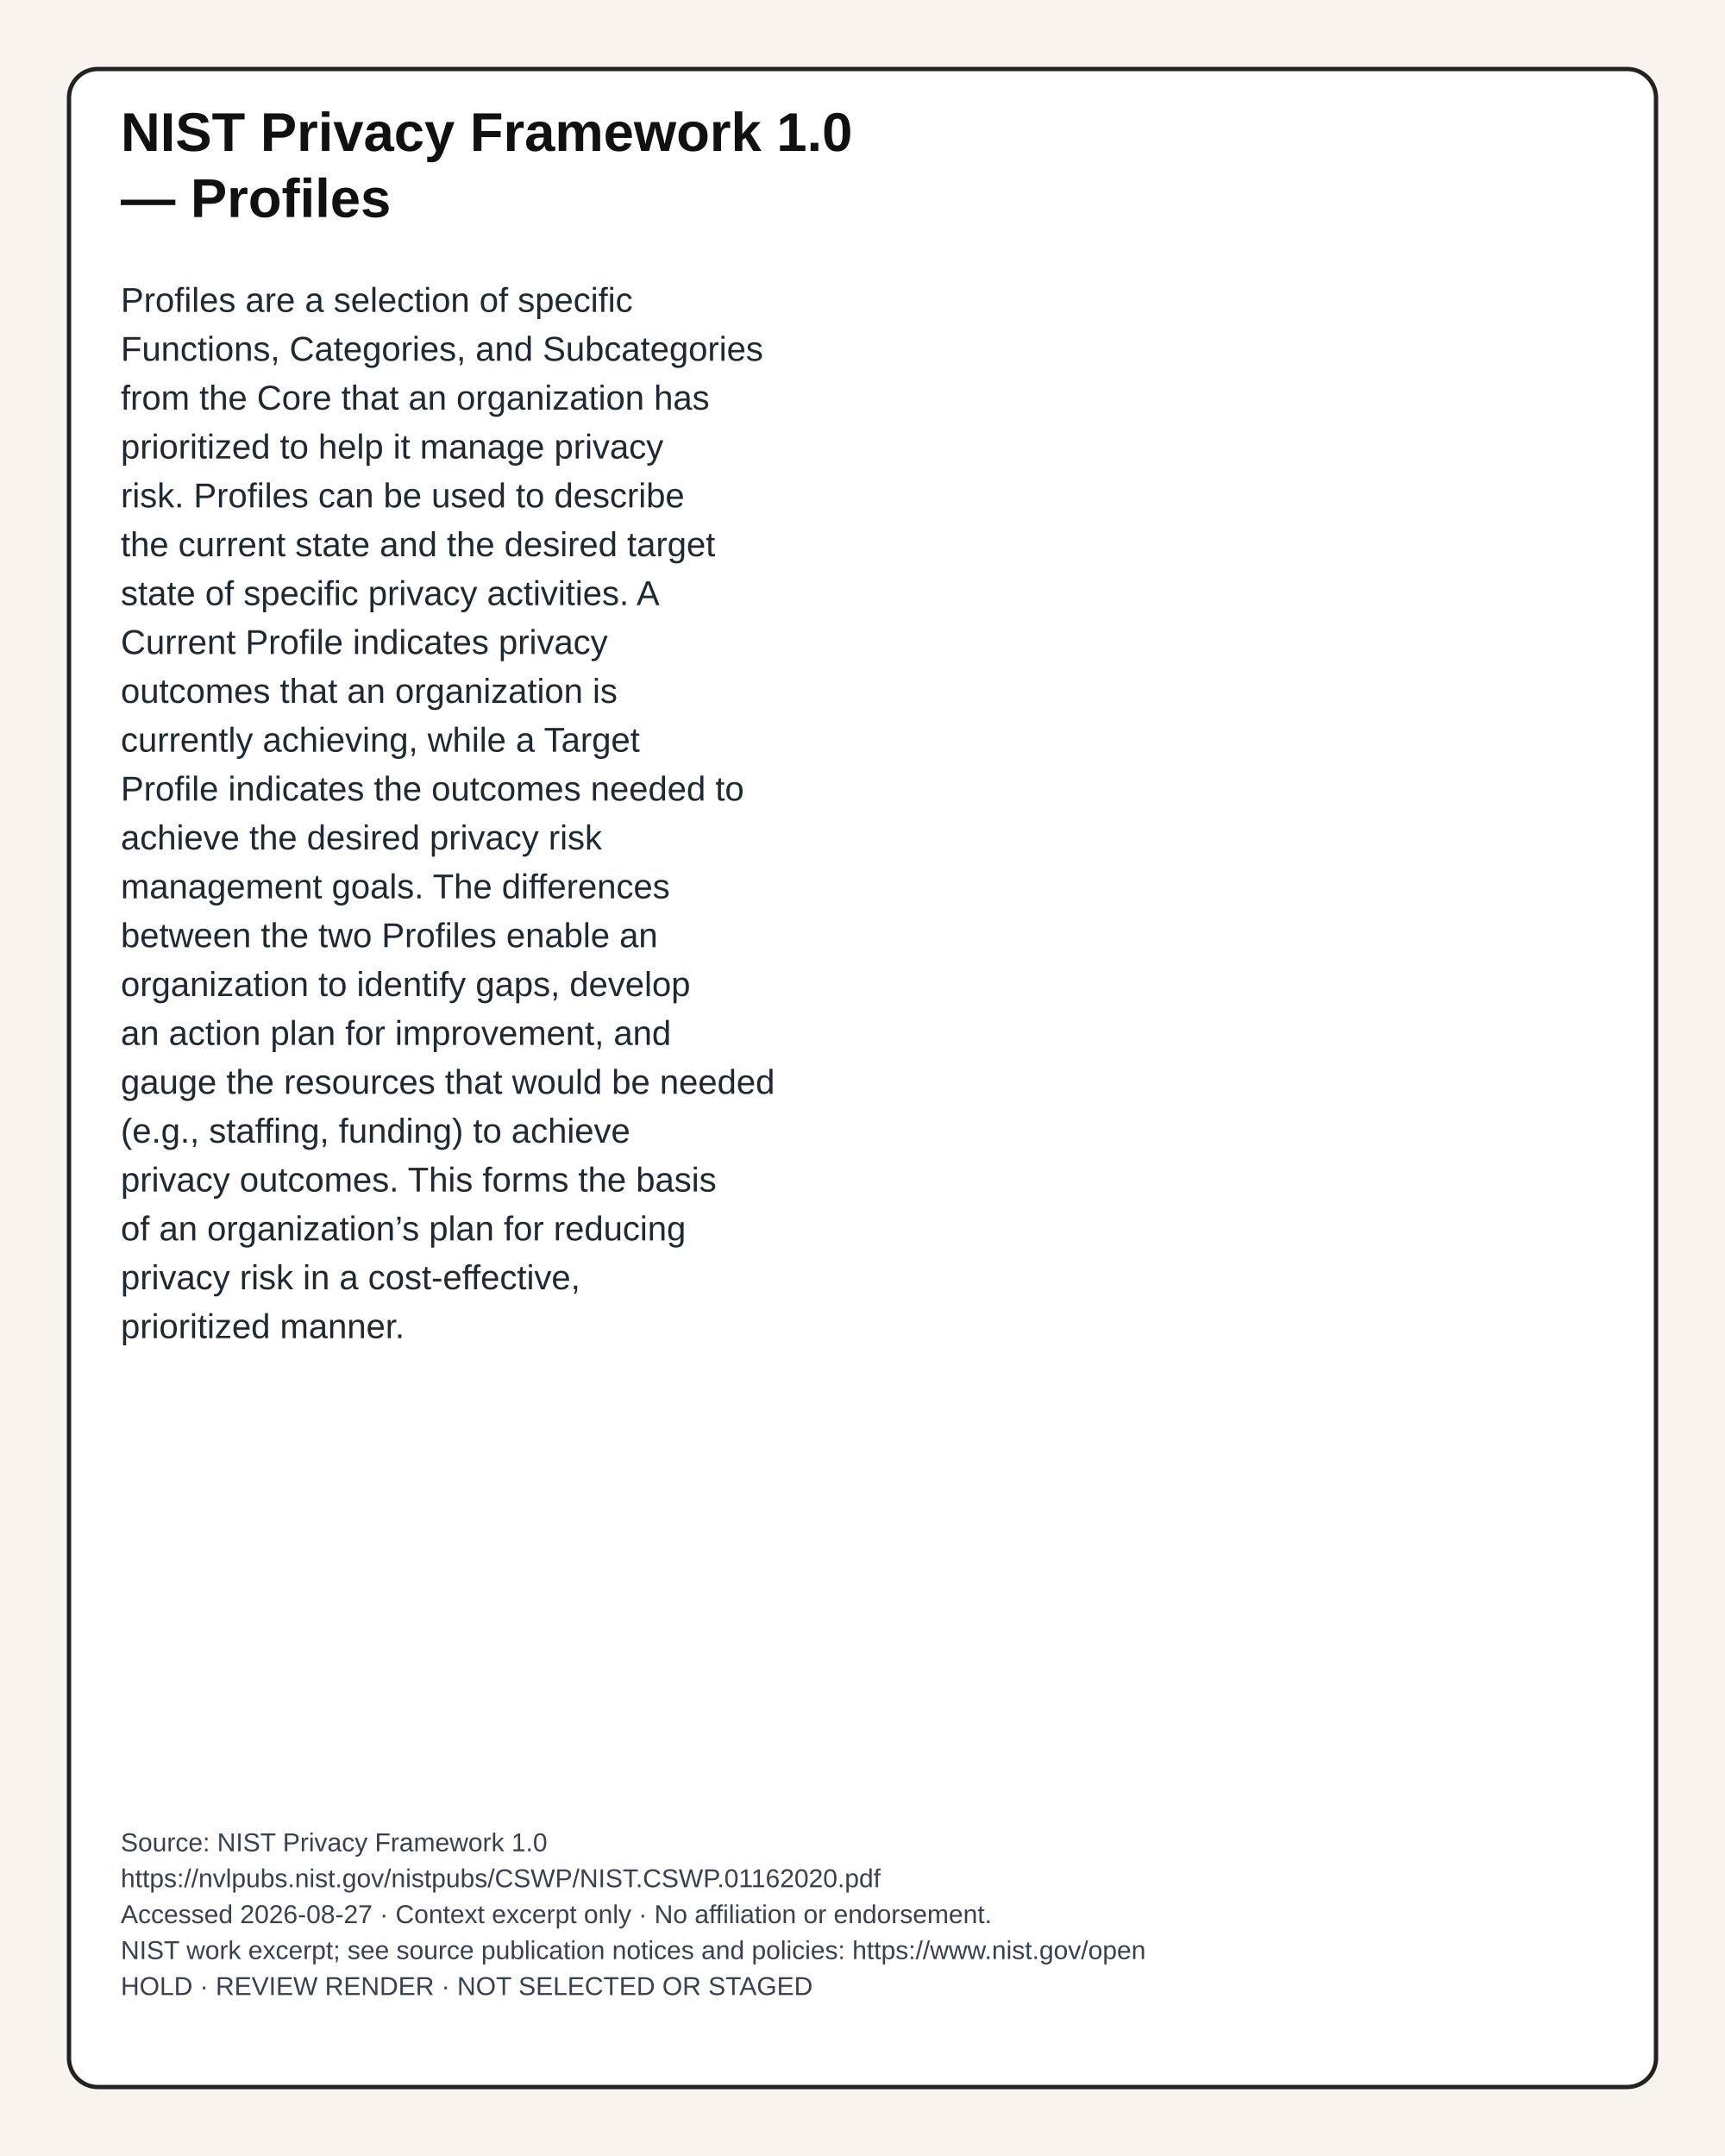
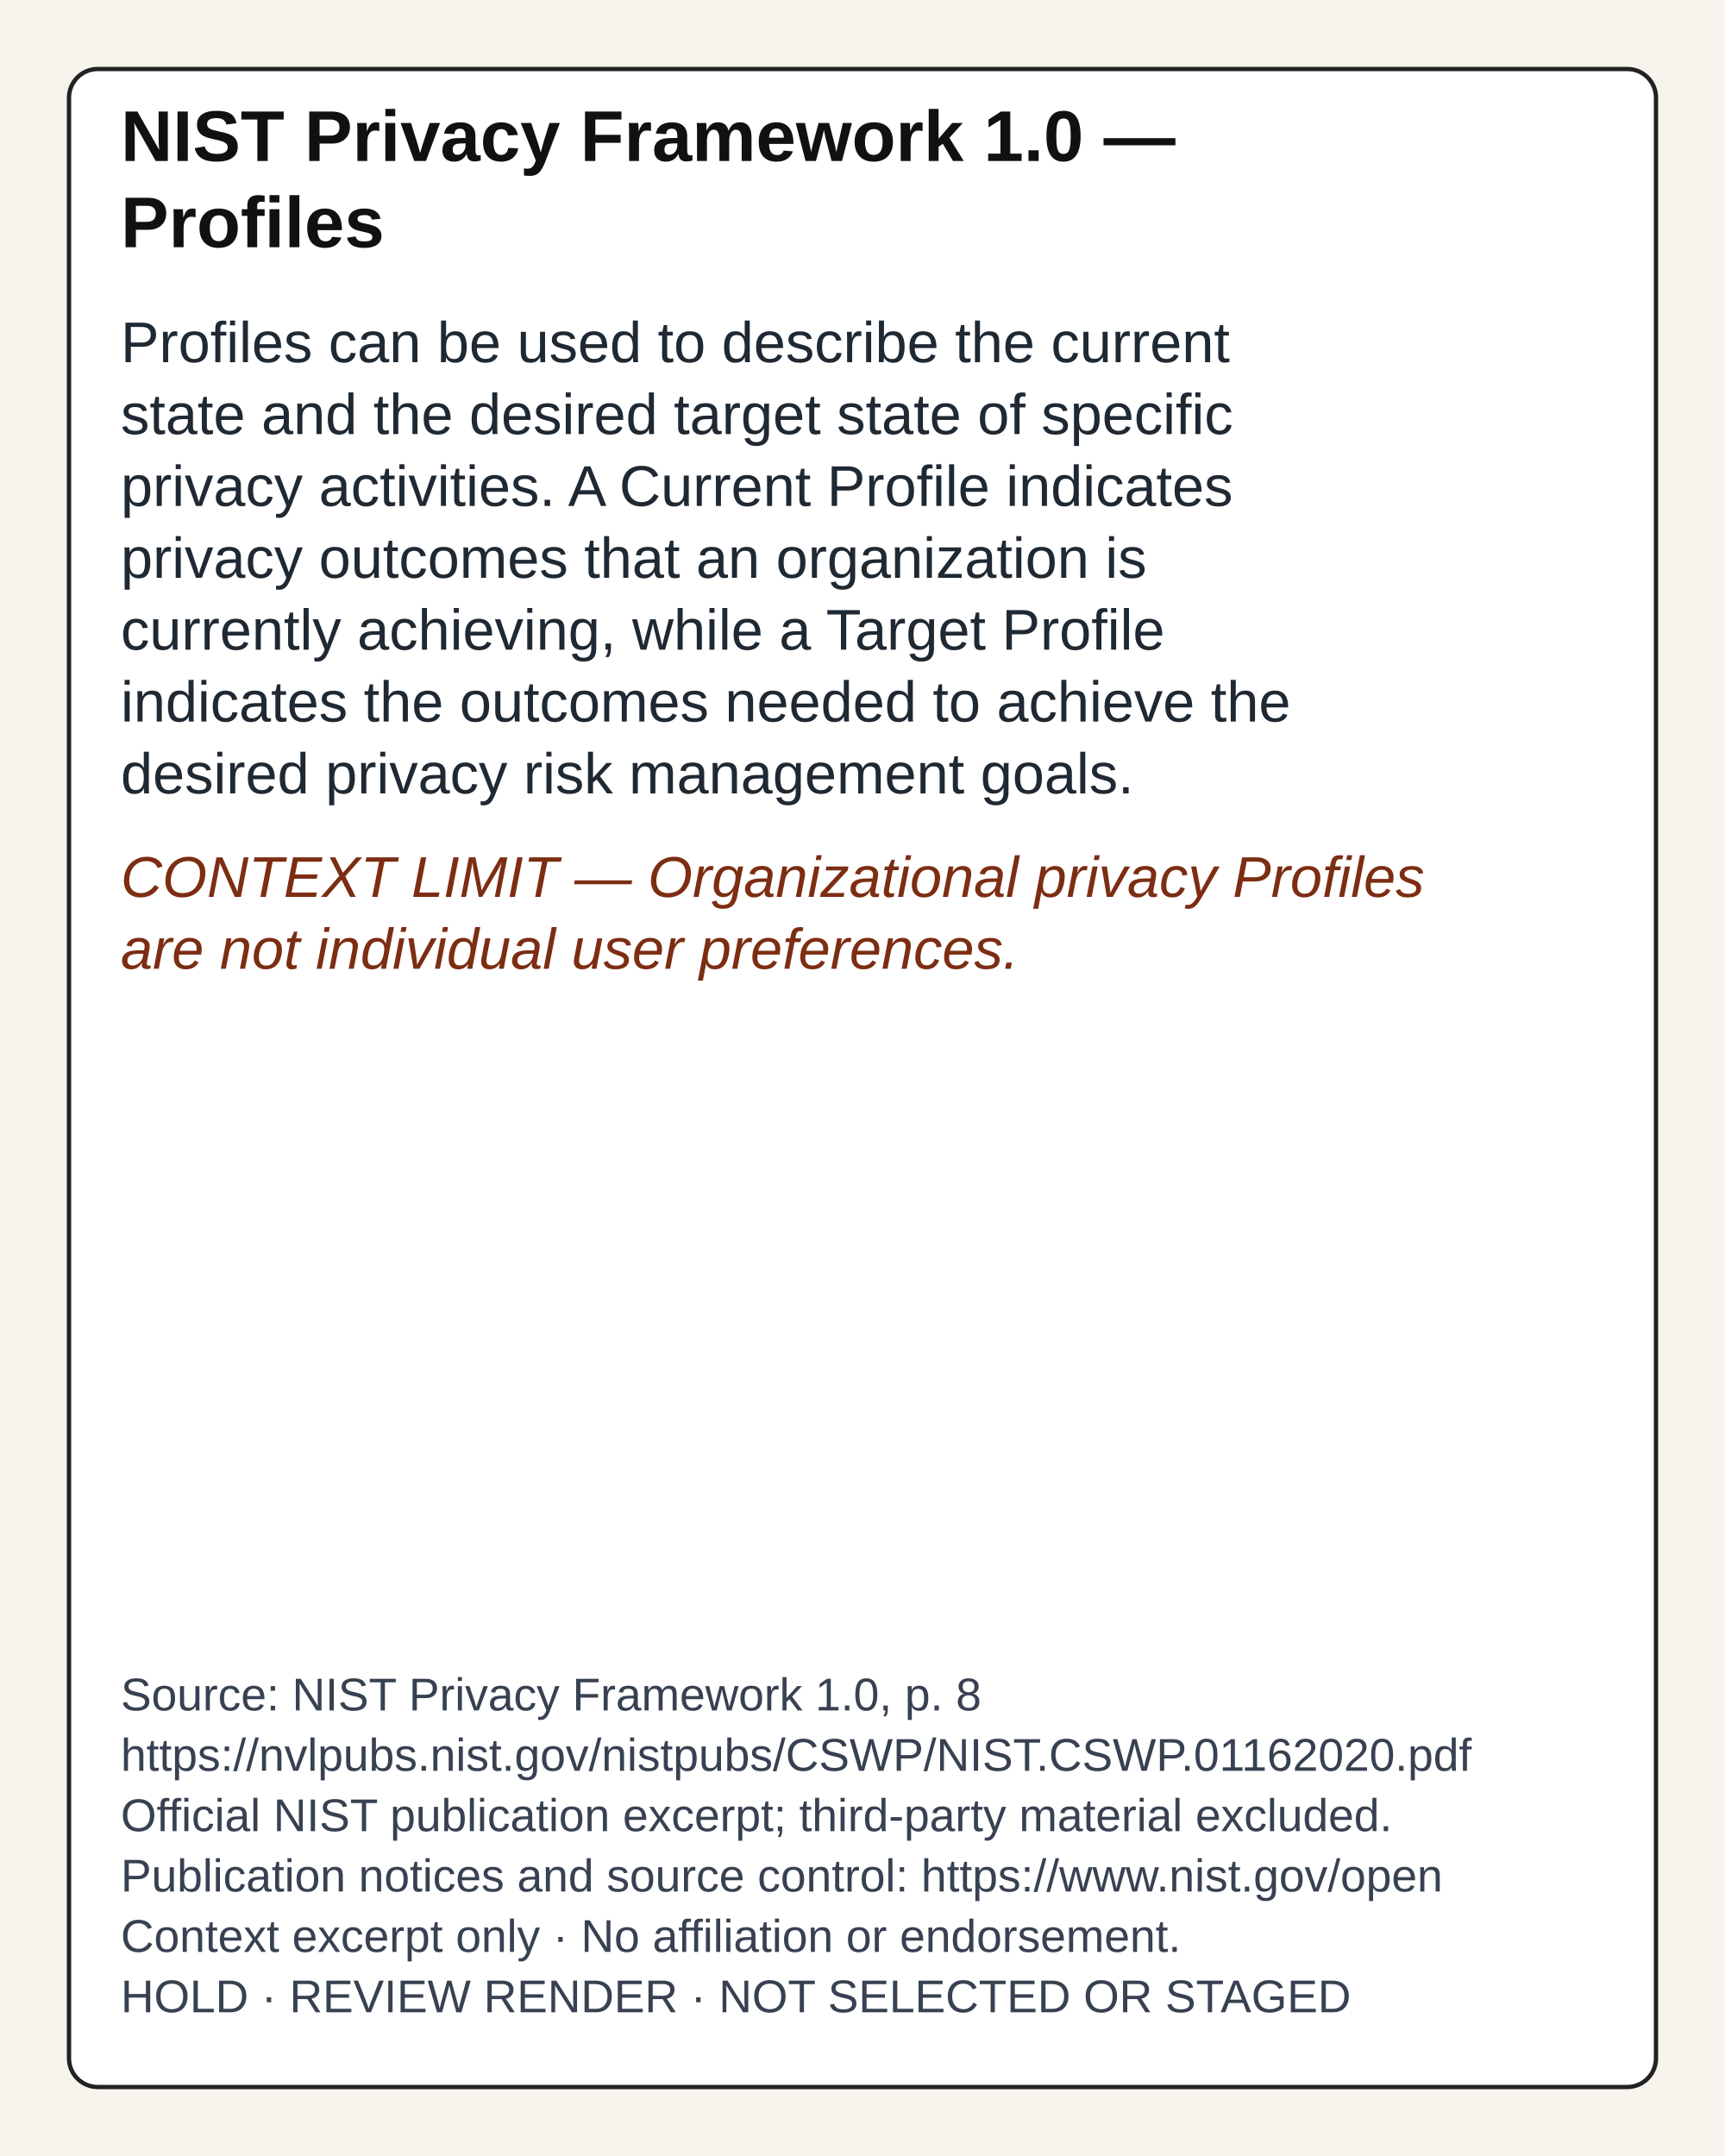
<svg xmlns="http://www.w3.org/2000/svg" width="1200" height="1500" viewBox="0 0 1200 1500" role="img" aria-labelledby="title desc">
  <rect width="1200" height="1500" fill="#f7f4ed" />
  <rect x="48" y="48" width="1104" height="1404" rx="20" fill="#fff" stroke="#222" stroke-width="3" />
-   <style>.head{font:700 38px Arial,sans-serif;fill:#111}.body{font:24px Arial,sans-serif;fill:#1f2933}.gap{font:italic 20px Arial,sans-serif;fill:#7c2d12}.foot{font:18px Arial,sans-serif;fill:#374151}</style>
-   <text x="84" y="105" class="head">NIST Privacy Framework 1.0</text>
-   <text x="84" y="151" class="head">— Profiles</text>
-   <text x="84" y="217" class="body">Profiles are a selection of specific</text>
-   <text x="84" y="251" class="body">Functions, Categories, and Subcategories</text>
-   <text x="84" y="285" class="body">from the Core that an organization has</text>
-   <text x="84" y="319" class="body">prioritized to help it manage privacy</text>
-   <text x="84" y="353" class="body">risk. Profiles can be used to describe</text>
-   <text x="84" y="387" class="body">the current state and the desired target</text>
-   <text x="84" y="421" class="body">state of specific privacy activities. A</text>
-   <text x="84" y="455" class="body">Current Profile indicates privacy</text>
-   <text x="84" y="489" class="body">outcomes that an organization is</text>
-   <text x="84" y="523" class="body">currently achieving, while a Target</text>
-   <text x="84" y="557" class="body">Profile indicates the outcomes needed to</text>
-   <text x="84" y="591" class="body">achieve the desired privacy risk</text>
-   <text x="84" y="625" class="body">management goals. The differences</text>
-   <text x="84" y="659" class="body">between the two Profiles enable an</text>
-   <text x="84" y="693" class="body">organization to identify gaps, develop</text>
-   <text x="84" y="727" class="body">an action plan for improvement, and</text>
-   <text x="84" y="761" class="body">gauge the resources that would be needed</text>
-   <text x="84" y="795" class="body">(e.g., staffing, funding) to achieve</text>
-   <text x="84" y="829" class="body">privacy outcomes. This forms the basis</text>
-   <text x="84" y="863" class="body">of an organization’s plan for reducing</text>
-   <text x="84" y="897" class="body">privacy risk in a cost-effective,</text>
-   <text x="84" y="931" class="body">prioritized manner.</text>
-   <text x="84" y="1288" class="foot">Source: NIST Privacy Framework 1.0</text>
-   <text x="84" y="1313" class="foot">https://nvlpubs.nist.gov/nistpubs/CSWP/NIST.CSWP.01162020.pdf</text>
-   <text x="84" y="1338" class="foot">Accessed 2026-08-27 · Context excerpt only · No affiliation or endorsement.</text>
-   <text x="84" y="1363" class="foot">NIST work excerpt; see source publication notices and policies: https://www.nist.gov/open</text>
-   <text x="84" y="1388" class="foot">HOLD · REVIEW RENDER · NOT SELECTED OR STAGED</text>
+   <style>.head{font:700 50px Arial,sans-serif;fill:#111}.body{font:40px Arial,sans-serif;fill:#1f2933}.note{font:italic 40px Arial,sans-serif;fill:#7c2d12}.foot{font:32px Arial,sans-serif;fill:#374151}</style>
+   <text x="84" y="112" class="head">NIST Privacy Framework 1.0 —</text>
+   <text x="84" y="172" class="head">Profiles</text>
+   <text x="84" y="252" class="body">Profiles can be used to describe the current</text>
+   <text x="84" y="302" class="body">state and the desired target state of specific</text>
+   <text x="84" y="352" class="body">privacy activities. A Current Profile indicates</text>
+   <text x="84" y="402" class="body">privacy outcomes that an organization is</text>
+   <text x="84" y="452" class="body">currently achieving, while a Target Profile</text>
+   <text x="84" y="502" class="body">indicates the outcomes needed to achieve the</text>
+   <text x="84" y="552" class="body">desired privacy risk management goals.</text>
+   <text x="84" y="624" class="note">CONTEXT LIMIT — Organizational privacy Profiles</text>
+   <text x="84" y="674" class="note">are not individual user preferences.</text>
+   <text x="84" y="1190" class="foot">Source: NIST Privacy Framework 1.0, p. 8</text>
+   <text x="84" y="1232" class="foot">https://nvlpubs.nist.gov/nistpubs/CSWP/NIST.CSWP.01162020.pdf</text>
+   <text x="84" y="1274" class="foot">Official NIST publication excerpt; third-party material excluded.</text>
+   <text x="84" y="1316" class="foot">Publication notices and source control: https://www.nist.gov/open</text>
+   <text x="84" y="1358" class="foot">Context excerpt only · No affiliation or endorsement.</text>
+   <text x="84" y="1400" class="foot">HOLD · REVIEW RENDER · NOT SELECTED OR STAGED</text>
</svg>
